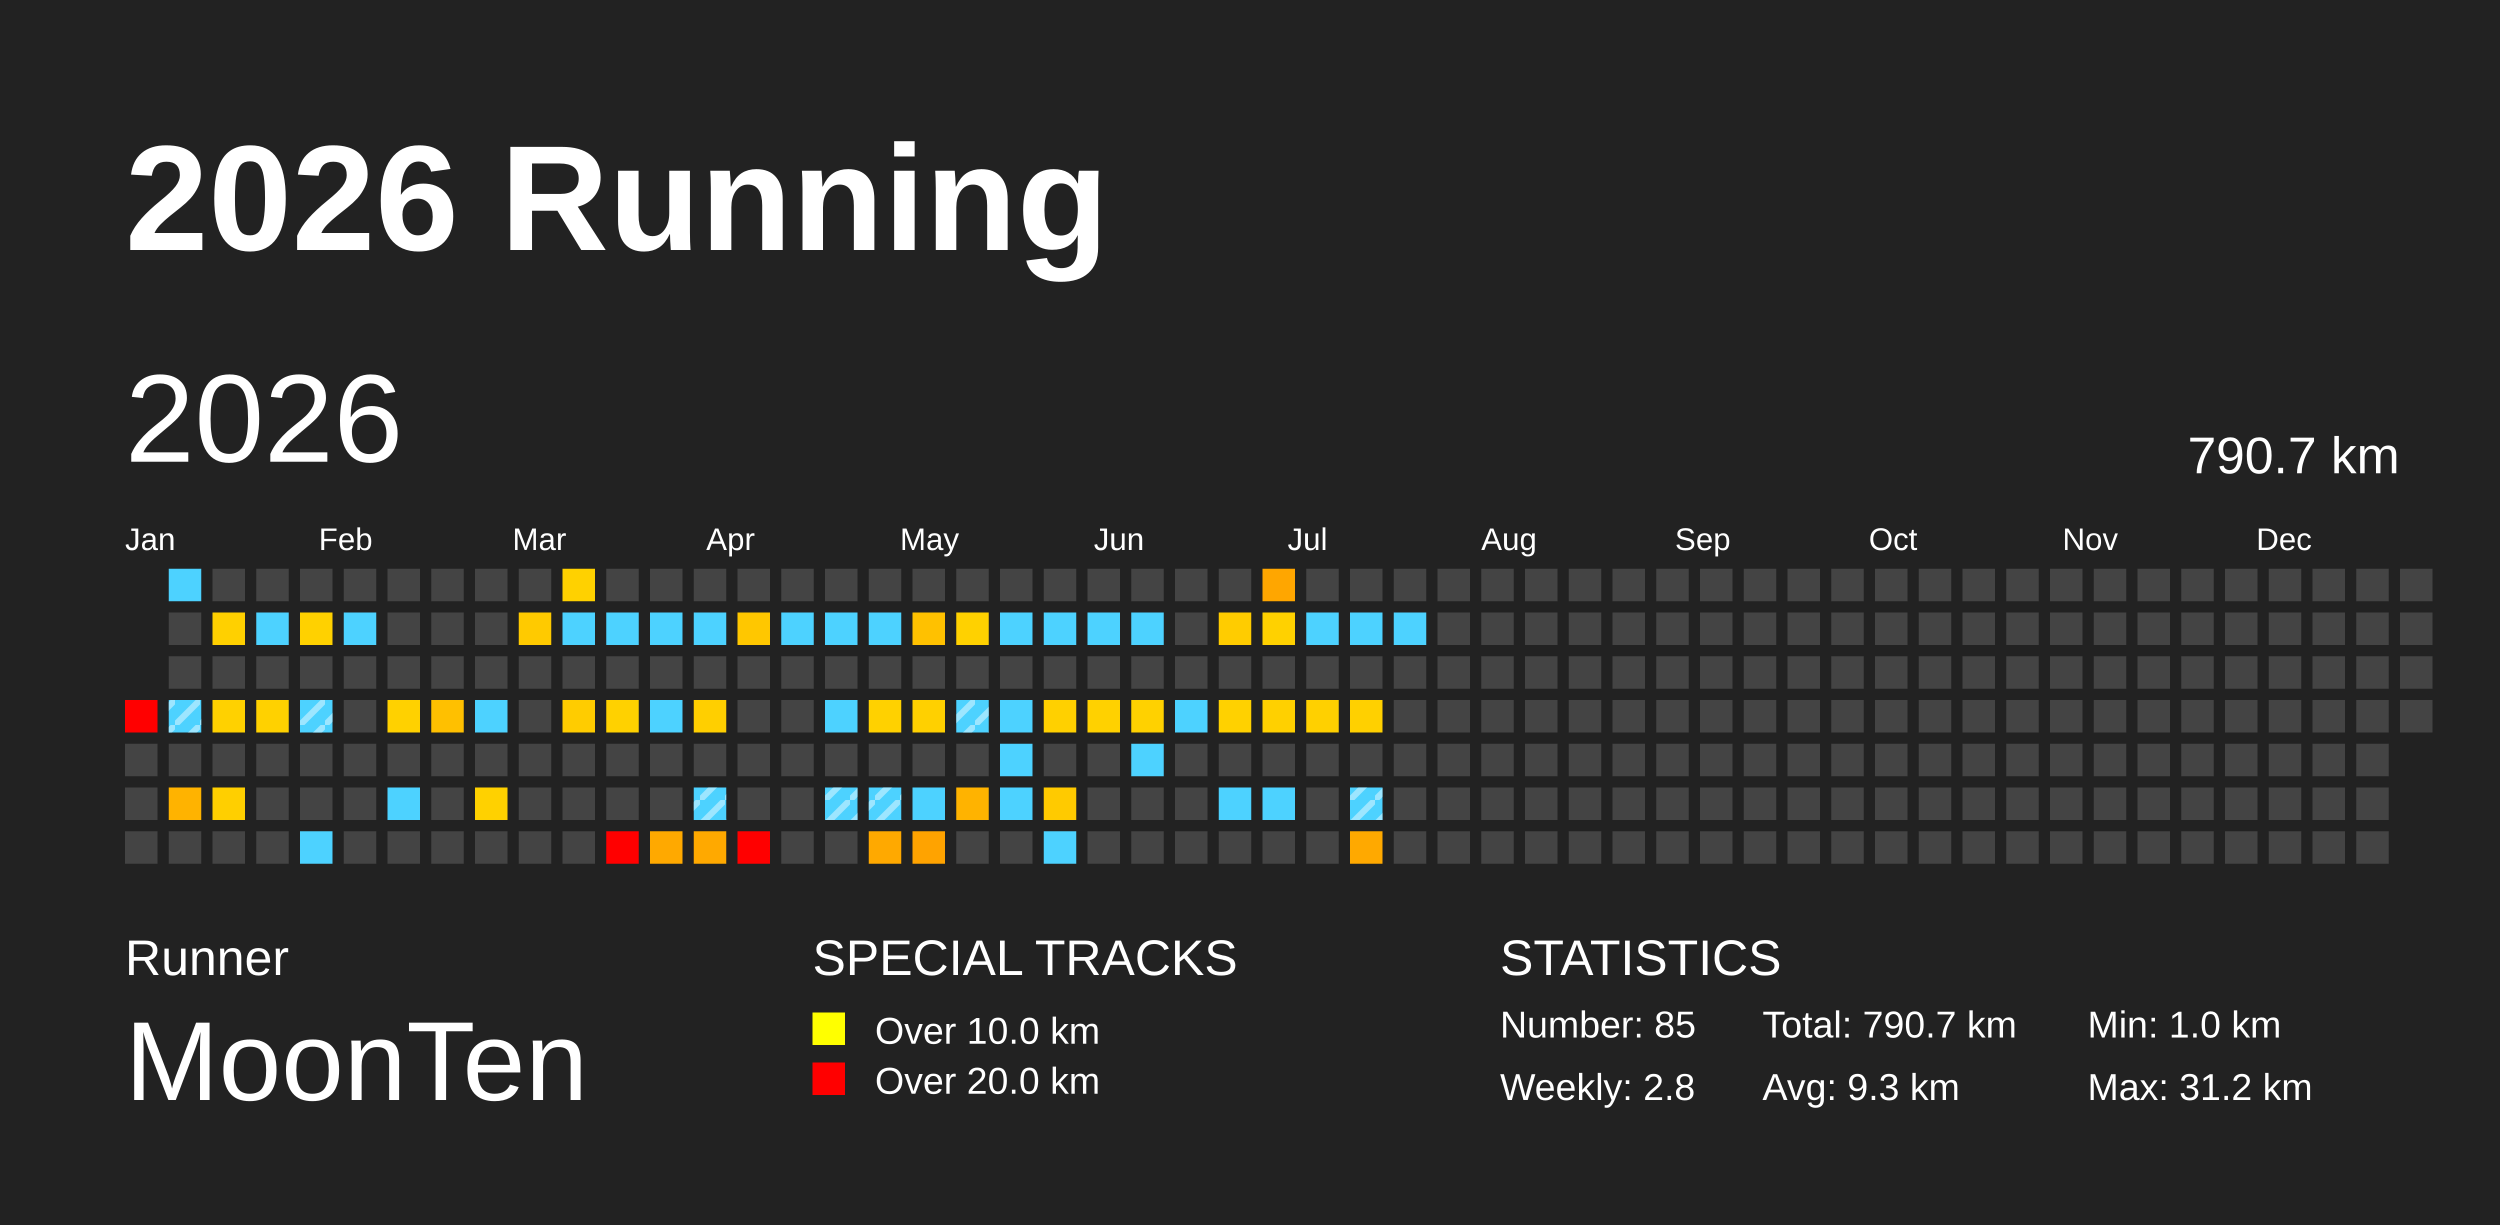
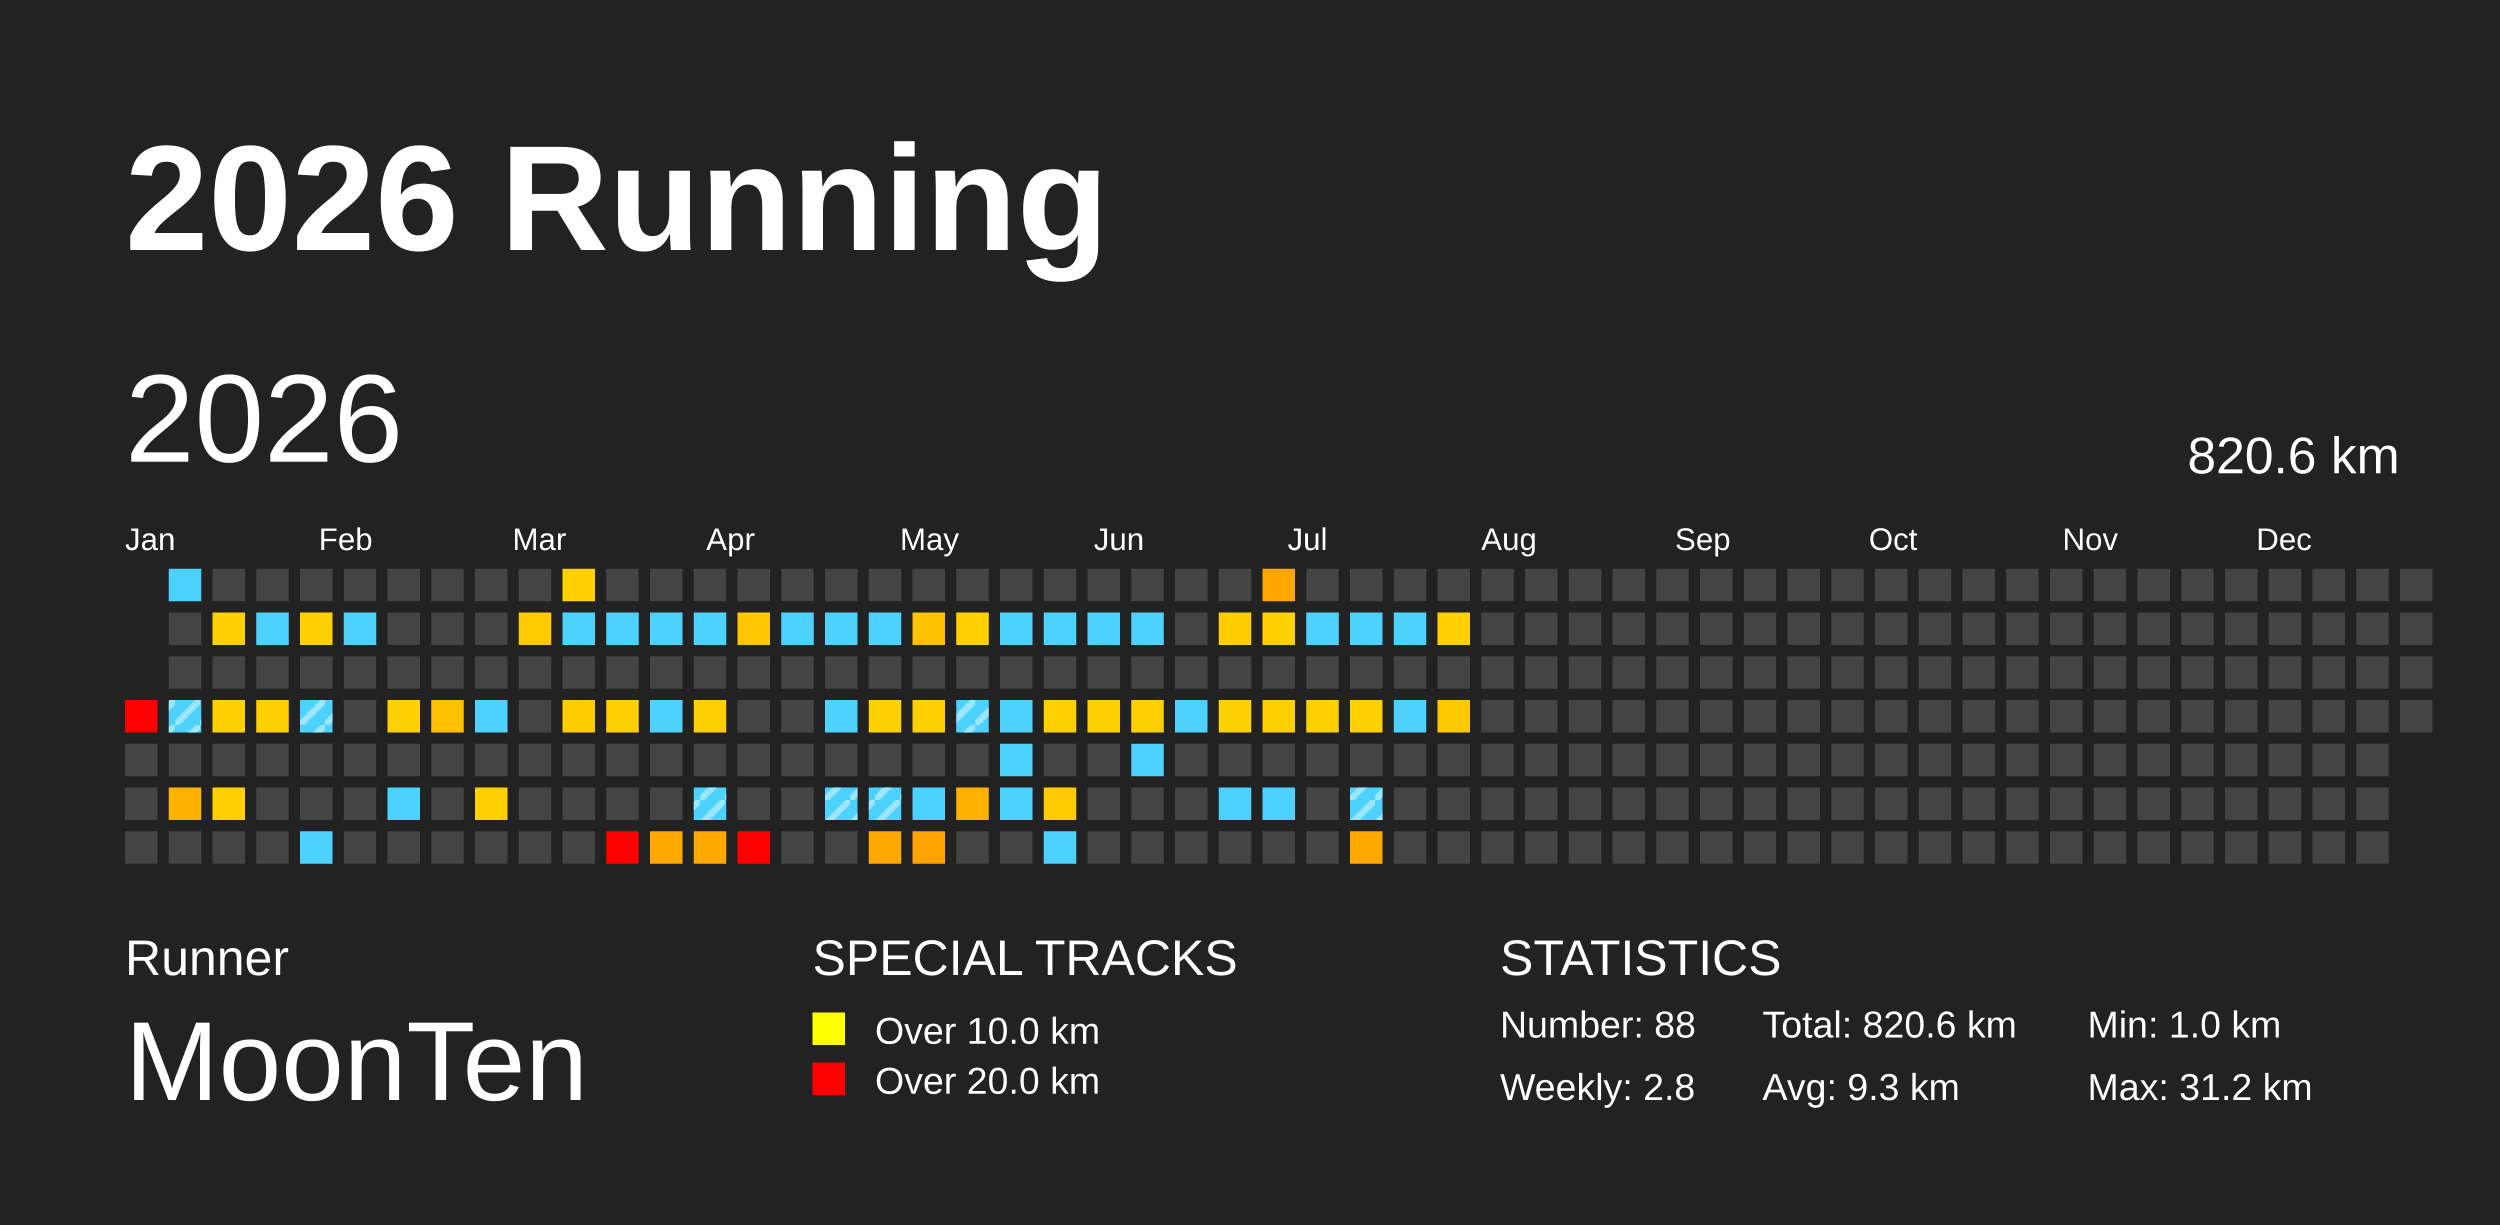
<svg xmlns="http://www.w3.org/2000/svg" baseProfile="full" height="98mm" version="1.1" viewBox="0,0,200,98" width="200mm">
  <defs>
    <pattern height="2" id="indoor-stripe" patternUnits="userSpaceOnUse" width="2">
      <line stroke="white" stroke-opacity="0.45" stroke-width="0.5" x1="0" x2="2" y1="2" y2="0" />
    </pattern>
  </defs>
  <rect fill="#222222" height="98" width="200" x="0" y="0" />
  <text fill="#FFFFFF" style="font-size:12px; font-family:Arial; font-weight:bold;" x="10" y="20">2026 Running</text>
  <text fill="#FFFFFF" style="font-size:4px; font-family:Arial" x="10" y="78">Runner</text>
  <text fill="#FFFFFF" style="font-size:9px; font-family:Arial" x="10" y="88">MoonTen</text>
  <text fill="#FFFFFF" style="font-size:4px; font-family:Arial" x="65" y="78">SPECIAL TRACKS</text>
  <rect fill="yellow" height="2.6" width="2.6" x="65" y="81" />
  <text fill="#FFFFFF" style="font-size:3px; font-family:Arial" x="70" y="83.5">Over 10.0 km</text>
  <rect fill="red" height="2.6" width="2.6" x="65" y="85" />
  <text fill="#FFFFFF" style="font-size:3px; font-family:Arial" x="70" y="87.5">Over 20.0 km</text>
  <text fill="#FFFFFF" style="font-size:4px; font-family:Arial" x="120" y="78">STATISTICS</text>
-   <text fill="#FFFFFF" style="font-size:3px; font-family:Arial" x="120" y="83">Number: 85</text>
+   <text fill="#FFFFFF" style="font-size:3px; font-family:Arial" x="120" y="83">Number: 88</text>
  <text fill="#FFFFFF" style="font-size:3px; font-family:Arial" x="120" y="88">Weekly: 2.8</text>
-   <text fill="#FFFFFF" style="font-size:3px; font-family:Arial" x="141" y="83">Total: 790.7 km</text>
+   <text fill="#FFFFFF" style="font-size:3px; font-family:Arial" x="141" y="83">Total: 820.6 km</text>
  <text fill="#FFFFFF" style="font-size:3px; font-family:Arial" x="141" y="88">Avg: 9.3 km</text>
  <text fill="#FFFFFF" style="font-size:3px; font-family:Arial" x="167" y="83">Min: 1.0 km</text>
  <text fill="#FFFFFF" style="font-size:3px; font-family:Arial" x="167" y="88">Max: 31.2 km</text>
  <text dominant-baseline="hanging" fill="#FFFFFF" style="font-size:10.0px; font-family:Arial;" x="10" y="30">2026</text>
-   <text dominant-baseline="hanging" fill="#FFFFFF" style="font-size:4.125px; font-family:Arial;" x="175" y="35">790.7 km</text>
+   <text dominant-baseline="hanging" fill="#FFFFFF" style="font-size:4.125px; font-family:Arial;" x="175" y="35">820.6 km</text>
  <text fill="#FFFFFF" style="font-size:2.5px; font-family:Arial" x="10.0" y="44">Jan</text>
  <text fill="#FFFFFF" style="font-size:2.5px; font-family:Arial" x="25.5" y="44">Feb</text>
  <text fill="#FFFFFF" style="font-size:2.5px; font-family:Arial" x="41.0" y="44">Mar</text>
  <text fill="#FFFFFF" style="font-size:2.5px; font-family:Arial" x="56.5" y="44">Apr</text>
  <text fill="#FFFFFF" style="font-size:2.5px; font-family:Arial" x="72.0" y="44">May</text>
  <text fill="#FFFFFF" style="font-size:2.5px; font-family:Arial" x="87.5" y="44">Jun</text>
  <text fill="#FFFFFF" style="font-size:2.5px; font-family:Arial" x="103.0" y="44">Jul</text>
  <text fill="#FFFFFF" style="font-size:2.5px; font-family:Arial" x="118.5" y="44">Aug</text>
  <text fill="#FFFFFF" style="font-size:2.5px; font-family:Arial" x="134.0" y="44">Sep</text>
  <text fill="#FFFFFF" style="font-size:2.5px; font-family:Arial" x="149.5" y="44">Oct</text>
  <text fill="#FFFFFF" style="font-size:2.5px; font-family:Arial" x="165.0" y="44">Nov</text>
  <text fill="#FFFFFF" style="font-size:2.5px; font-family:Arial" x="180.5" y="44">Dec</text>
  <rect fill="red" height="2.6" width="2.6" x="10.0" y="56.0" />
  <rect fill="#444444" height="2.6" width="2.6" x="10.0" y="59.5" />
  <rect fill="#444444" height="2.6" width="2.6" x="10.0" y="63.0" />
  <rect fill="#444444" height="2.6" width="2.6" x="10.0" y="66.5" />
  <rect fill="#4dd2ff" height="2.6" width="2.6" x="13.5" y="45.5" />
  <rect fill="#444444" height="2.6" width="2.6" x="13.5" y="49.0" />
  <rect fill="#444444" height="2.6" width="2.6" x="13.5" y="52.5" />
  <rect fill="#4dd2ff" height="2.6" width="2.6" x="13.5" y="56.0" />
  <rect fill="url(#indoor-stripe)" height="2.6" style="pointer-events: none;" width="2.6" x="13.5" y="56.0" />
  <rect fill="#444444" height="2.6" width="2.6" x="13.5" y="59.5" />
  <rect fill="#ffb300" height="2.6" width="2.6" x="13.5" y="63.0" />
  <rect fill="#444444" height="2.6" width="2.6" x="13.5" y="66.5" />
  <rect fill="#444444" height="2.6" width="2.6" x="17.0" y="45.5" />
  <rect fill="#ffd000" height="2.6" width="2.6" x="17.0" y="49.0" />
  <rect fill="#444444" height="2.6" width="2.6" x="17.0" y="52.5" />
  <rect fill="#ffd100" height="2.6" width="2.6" x="17.0" y="56.0" />
  <rect fill="#444444" height="2.6" width="2.6" x="17.0" y="59.5" />
  <rect fill="#ffcf00" height="2.6" width="2.6" x="17.0" y="63.0" />
  <rect fill="#444444" height="2.6" width="2.6" x="17.0" y="66.5" />
  <rect fill="#444444" height="2.6" width="2.6" x="20.5" y="45.5" />
  <rect fill="#4dd2ff" height="2.6" width="2.6" x="20.5" y="49.0" />
  <rect fill="#444444" height="2.6" width="2.6" x="20.5" y="52.5" />
  <rect fill="#ffd100" height="2.6" width="2.6" x="20.5" y="56.0" />
  <rect fill="#444444" height="2.6" width="2.6" x="20.5" y="59.5" />
  <rect fill="#444444" height="2.6" width="2.6" x="20.5" y="63.0" />
  <rect fill="#444444" height="2.6" width="2.6" x="20.5" y="66.5" />
  <rect fill="#444444" height="2.6" width="2.6" x="24.0" y="45.5" />
  <rect fill="#ffd100" height="2.6" width="2.6" x="24.0" y="49.0" />
  <rect fill="#444444" height="2.6" width="2.6" x="24.0" y="52.5" />
  <rect fill="#4dd2ff" height="2.6" width="2.6" x="24.0" y="56.0" />
  <rect fill="url(#indoor-stripe)" height="2.6" style="pointer-events: none;" width="2.6" x="24.0" y="56.0" />
  <rect fill="#444444" height="2.6" width="2.6" x="24.0" y="59.5" />
  <rect fill="#444444" height="2.6" width="2.6" x="24.0" y="63.0" />
  <rect fill="#4dd2ff" height="2.6" width="2.6" x="24.0" y="66.5" />
  <rect fill="#444444" height="2.6" width="2.6" x="27.5" y="45.5" />
  <rect fill="#4dd2ff" height="2.6" width="2.6" x="27.5" y="49.0" />
  <rect fill="#444444" height="2.6" width="2.6" x="27.5" y="52.5" />
  <rect fill="#444444" height="2.6" width="2.6" x="27.5" y="56.0" />
  <rect fill="#444444" height="2.6" width="2.6" x="27.5" y="59.5" />
  <rect fill="#444444" height="2.6" width="2.6" x="27.5" y="63.0" />
  <rect fill="#444444" height="2.6" width="2.6" x="27.5" y="66.5" />
  <rect fill="#444444" height="2.6" width="2.6" x="31.0" y="45.5" />
  <rect fill="#444444" height="2.6" width="2.6" x="31.0" y="49.0" />
  <rect fill="#444444" height="2.6" width="2.6" x="31.0" y="52.5" />
  <rect fill="#ffd100" height="2.6" width="2.6" x="31.0" y="56.0" />
  <rect fill="#444444" height="2.6" width="2.6" x="31.0" y="59.5" />
  <rect fill="#4dd2ff" height="2.6" width="2.6" x="31.0" y="63.0" />
  <rect fill="#444444" height="2.6" width="2.6" x="31.0" y="66.5" />
  <rect fill="#444444" height="2.6" width="2.6" x="34.5" y="45.5" />
  <rect fill="#444444" height="2.6" width="2.6" x="34.5" y="49.0" />
  <rect fill="#444444" height="2.6" width="2.6" x="34.5" y="52.5" />
  <rect fill="#ffc000" height="2.6" width="2.6" x="34.5" y="56.0" />
  <rect fill="#444444" height="2.6" width="2.6" x="34.5" y="59.5" />
  <rect fill="#444444" height="2.6" width="2.6" x="34.5" y="63.0" />
  <rect fill="#444444" height="2.6" width="2.6" x="34.5" y="66.5" />
  <rect fill="#444444" height="2.6" width="2.6" x="38.0" y="45.5" />
  <rect fill="#444444" height="2.6" width="2.6" x="38.0" y="49.0" />
  <rect fill="#444444" height="2.6" width="2.6" x="38.0" y="52.5" />
  <rect fill="#4dd2ff" height="2.6" width="2.6" x="38.0" y="56.0" />
  <rect fill="#444444" height="2.6" width="2.6" x="38.0" y="59.5" />
  <rect fill="#ffd100" height="2.6" width="2.6" x="38.0" y="63.0" />
  <rect fill="#444444" height="2.6" width="2.6" x="38.0" y="66.5" />
  <rect fill="#444444" height="2.6" width="2.6" x="41.5" y="45.5" />
  <rect fill="#ffca00" height="2.6" width="2.6" x="41.5" y="49.0" />
  <rect fill="#444444" height="2.6" width="2.6" x="41.5" y="52.5" />
  <rect fill="#444444" height="2.6" width="2.6" x="41.5" y="56.0" />
  <rect fill="#444444" height="2.6" width="2.6" x="41.5" y="59.5" />
  <rect fill="#444444" height="2.6" width="2.6" x="41.5" y="63.0" />
  <rect fill="#444444" height="2.6" width="2.6" x="41.5" y="66.5" />
  <rect fill="#ffd100" height="2.6" width="2.6" x="45.0" y="45.5" />
  <rect fill="#4dd2ff" height="2.6" width="2.6" x="45.0" y="49.0" />
  <rect fill="#444444" height="2.6" width="2.6" x="45.0" y="52.5" />
  <rect fill="#ffcc00" height="2.6" width="2.6" x="45.0" y="56.0" />
  <rect fill="#444444" height="2.6" width="2.6" x="45.0" y="59.5" />
  <rect fill="#444444" height="2.6" width="2.6" x="45.0" y="63.0" />
  <rect fill="#444444" height="2.6" width="2.6" x="45.0" y="66.5" />
  <rect fill="#444444" height="2.6" width="2.6" x="48.5" y="45.5" />
  <rect fill="#4dd2ff" height="2.6" width="2.6" x="48.5" y="49.0" />
  <rect fill="#444444" height="2.6" width="2.6" x="48.5" y="52.5" />
  <rect fill="#ffd100" height="2.6" width="2.6" x="48.5" y="56.0" />
  <rect fill="#444444" height="2.6" width="2.6" x="48.5" y="59.5" />
  <rect fill="#444444" height="2.6" width="2.6" x="48.5" y="63.0" />
  <rect fill="red" height="2.6" width="2.6" x="48.5" y="66.5" />
  <rect fill="#444444" height="2.6" width="2.6" x="52.0" y="45.5" />
  <rect fill="#4dd2ff" height="2.6" width="2.6" x="52.0" y="49.0" />
  <rect fill="#444444" height="2.6" width="2.6" x="52.0" y="52.5" />
  <rect fill="#4dd2ff" height="2.6" width="2.6" x="52.0" y="56.0" />
  <rect fill="#444444" height="2.6" width="2.6" x="52.0" y="59.5" />
  <rect fill="#444444" height="2.6" width="2.6" x="52.0" y="63.0" />
  <rect fill="#ffa900" height="2.6" width="2.6" x="52.0" y="66.5" />
  <rect fill="#444444" height="2.6" width="2.6" x="55.5" y="45.5" />
  <rect fill="#4dd2ff" height="2.6" width="2.6" x="55.5" y="49.0" />
  <rect fill="#444444" height="2.6" width="2.6" x="55.5" y="52.5" />
  <rect fill="#ffcf00" height="2.6" width="2.6" x="55.5" y="56.0" />
  <rect fill="#444444" height="2.6" width="2.6" x="55.5" y="59.5" />
  <rect fill="#4dd2ff" height="2.6" width="2.6" x="55.5" y="63.0" />
  <rect fill="url(#indoor-stripe)" height="2.6" style="pointer-events: none;" width="2.6" x="55.5" y="63.0" />
  <rect fill="#ffa900" height="2.6" width="2.6" x="55.5" y="66.5" />
  <rect fill="#444444" height="2.6" width="2.6" x="59.0" y="45.5" />
  <rect fill="#ffc700" height="2.6" width="2.6" x="59.0" y="49.0" />
  <rect fill="#444444" height="2.6" width="2.6" x="59.0" y="52.5" />
  <rect fill="#444444" height="2.6" width="2.6" x="59.0" y="56.0" />
  <rect fill="#444444" height="2.6" width="2.6" x="59.0" y="59.5" />
  <rect fill="#444444" height="2.6" width="2.6" x="59.0" y="63.0" />
  <rect fill="red" height="2.6" width="2.6" x="59.0" y="66.5" />
  <rect fill="#444444" height="2.6" width="2.6" x="62.5" y="45.5" />
  <rect fill="#4dd2ff" height="2.6" width="2.6" x="62.5" y="49.0" />
  <rect fill="#444444" height="2.6" width="2.6" x="62.5" y="52.5" />
  <rect fill="#444444" height="2.6" width="2.6" x="62.5" y="56.0" />
  <rect fill="#444444" height="2.6" width="2.6" x="62.5" y="59.5" />
  <rect fill="#444444" height="2.6" width="2.6" x="62.5" y="63.0" />
  <rect fill="#444444" height="2.6" width="2.6" x="62.5" y="66.5" />
  <rect fill="#444444" height="2.6" width="2.6" x="66.0" y="45.5" />
  <rect fill="#4dd2ff" height="2.6" width="2.6" x="66.0" y="49.0" />
  <rect fill="#444444" height="2.6" width="2.6" x="66.0" y="52.5" />
  <rect fill="#4dd2ff" height="2.6" width="2.6" x="66.0" y="56.0" />
  <rect fill="#444444" height="2.6" width="2.6" x="66.0" y="59.5" />
  <rect fill="#4dd2ff" height="2.6" width="2.6" x="66.0" y="63.0" />
  <rect fill="url(#indoor-stripe)" height="2.6" style="pointer-events: none;" width="2.6" x="66.0" y="63.0" />
  <rect fill="#444444" height="2.6" width="2.6" x="66.0" y="66.5" />
  <rect fill="#444444" height="2.6" width="2.6" x="69.5" y="45.5" />
  <rect fill="#4dd2ff" height="2.6" width="2.6" x="69.5" y="49.0" />
  <rect fill="#444444" height="2.6" width="2.6" x="69.5" y="52.5" />
  <rect fill="#ffd100" height="2.6" width="2.6" x="69.5" y="56.0" />
  <rect fill="#444444" height="2.6" width="2.6" x="69.5" y="59.5" />
  <rect fill="#4dd2ff" height="2.6" width="2.6" x="69.5" y="63.0" />
  <rect fill="url(#indoor-stripe)" height="2.6" style="pointer-events: none;" width="2.6" x="69.5" y="63.0" />
  <rect fill="#ffa900" height="2.6" width="2.6" x="69.5" y="66.5" />
  <rect fill="#444444" height="2.6" width="2.6" x="73.0" y="45.5" />
  <rect fill="#ffc100" height="2.6" width="2.6" x="73.0" y="49.0" />
  <rect fill="#444444" height="2.6" width="2.6" x="73.0" y="52.5" />
  <rect fill="#ffd000" height="2.6" width="2.6" x="73.0" y="56.0" />
  <rect fill="#444444" height="2.6" width="2.6" x="73.0" y="59.5" />
  <rect fill="#4dd2ff" height="2.6" width="2.6" x="73.0" y="63.0" />
  <rect fill="#ffa300" height="2.6" width="2.6" x="73.0" y="66.5" />
  <rect fill="#444444" height="2.6" width="2.6" x="76.5" y="45.5" />
  <rect fill="#ffd100" height="2.6" width="2.6" x="76.5" y="49.0" />
  <rect fill="#444444" height="2.6" width="2.6" x="76.5" y="52.5" />
  <rect fill="#4dd2ff" height="2.6" width="2.6" x="76.5" y="56.0" />
  <rect fill="url(#indoor-stripe)" height="2.6" style="pointer-events: none;" width="2.6" x="76.5" y="56.0" />
  <rect fill="#444444" height="2.6" width="2.6" x="76.5" y="59.5" />
  <rect fill="#ffb300" height="2.6" width="2.6" x="76.5" y="63.0" />
  <rect fill="#444444" height="2.6" width="2.6" x="76.5" y="66.5" />
  <rect fill="#444444" height="2.6" width="2.6" x="80.0" y="45.5" />
  <rect fill="#4dd2ff" height="2.6" width="2.6" x="80.0" y="49.0" />
  <rect fill="#444444" height="2.6" width="2.6" x="80.0" y="52.5" />
  <rect fill="#4dd2ff" height="2.6" width="2.6" x="80.0" y="56.0" />
  <rect fill="#4dd2ff" height="2.6" width="2.6" x="80.0" y="59.5" />
  <rect fill="#4dd2ff" height="2.6" width="2.6" x="80.0" y="63.0" />
  <rect fill="#444444" height="2.6" width="2.6" x="80.0" y="66.5" />
  <rect fill="#444444" height="2.6" width="2.6" x="83.5" y="45.5" />
  <rect fill="#4dd2ff" height="2.6" width="2.6" x="83.5" y="49.0" />
  <rect fill="#444444" height="2.6" width="2.6" x="83.5" y="52.5" />
  <rect fill="#ffd000" height="2.6" width="2.6" x="83.5" y="56.0" />
  <rect fill="#444444" height="2.6" width="2.6" x="83.5" y="59.5" />
  <rect fill="#ffca00" height="2.6" width="2.6" x="83.5" y="63.0" />
  <rect fill="#4dd2ff" height="2.6" width="2.6" x="83.5" y="66.5" />
  <rect fill="#444444" height="2.6" width="2.6" x="87.0" y="45.5" />
  <rect fill="#4dd2ff" height="2.6" width="2.6" x="87.0" y="49.0" />
  <rect fill="#444444" height="2.6" width="2.6" x="87.0" y="52.5" />
  <rect fill="#ffd100" height="2.6" width="2.6" x="87.0" y="56.0" />
  <rect fill="#444444" height="2.6" width="2.6" x="87.0" y="59.5" />
  <rect fill="#444444" height="2.6" width="2.6" x="87.0" y="63.0" />
  <rect fill="#444444" height="2.6" width="2.6" x="87.0" y="66.5" />
  <rect fill="#444444" height="2.6" width="2.6" x="90.5" y="45.5" />
  <rect fill="#4dd2ff" height="2.6" width="2.6" x="90.5" y="49.0" />
  <rect fill="#444444" height="2.6" width="2.6" x="90.5" y="52.5" />
  <rect fill="#ffd100" height="2.6" width="2.6" x="90.5" y="56.0" />
  <rect fill="#4dd2ff" height="2.6" width="2.6" x="90.5" y="59.5" />
  <rect fill="#444444" height="2.6" width="2.6" x="90.5" y="63.0" />
  <rect fill="#444444" height="2.6" width="2.6" x="90.5" y="66.5" />
  <rect fill="#444444" height="2.6" width="2.6" x="94.0" y="45.5" />
  <rect fill="#444444" height="2.6" width="2.6" x="94.0" y="49.0" />
  <rect fill="#444444" height="2.6" width="2.6" x="94.0" y="52.5" />
  <rect fill="#4dd2ff" height="2.6" width="2.6" x="94.0" y="56.0" />
  <rect fill="#444444" height="2.6" width="2.6" x="94.0" y="59.5" />
  <rect fill="#444444" height="2.6" width="2.6" x="94.0" y="63.0" />
  <rect fill="#444444" height="2.6" width="2.6" x="94.0" y="66.5" />
  <rect fill="#444444" height="2.6" width="2.6" x="97.5" y="45.5" />
  <rect fill="#ffcc00" height="2.6" width="2.6" x="97.5" y="49.0" />
  <rect fill="#444444" height="2.6" width="2.6" x="97.5" y="52.5" />
  <rect fill="#ffd100" height="2.6" width="2.6" x="97.5" y="56.0" />
  <rect fill="#444444" height="2.6" width="2.6" x="97.5" y="59.5" />
  <rect fill="#4dd2ff" height="2.6" width="2.6" x="97.5" y="63.0" />
  <rect fill="#444444" height="2.6" width="2.6" x="97.5" y="66.5" />
  <rect fill="#ffa600" height="2.6" width="2.6" x="101.0" y="45.5" />
  <rect fill="#ffd100" height="2.6" width="2.6" x="101.0" y="49.0" />
  <rect fill="#444444" height="2.6" width="2.6" x="101.0" y="52.5" />
  <rect fill="#ffd000" height="2.6" width="2.6" x="101.0" y="56.0" />
  <rect fill="#444444" height="2.6" width="2.6" x="101.0" y="59.5" />
  <rect fill="#4dd2ff" height="2.6" width="2.6" x="101.0" y="63.0" />
  <rect fill="#444444" height="2.6" width="2.6" x="101.0" y="66.5" />
  <rect fill="#444444" height="2.6" width="2.6" x="104.5" y="45.5" />
  <rect fill="#4dd2ff" height="2.6" width="2.6" x="104.5" y="49.0" />
  <rect fill="#444444" height="2.6" width="2.6" x="104.5" y="52.5" />
  <rect fill="#ffd000" height="2.6" width="2.6" x="104.5" y="56.0" />
  <rect fill="#444444" height="2.6" width="2.6" x="104.5" y="59.5" />
  <rect fill="#444444" height="2.6" width="2.6" x="104.5" y="63.0" />
  <rect fill="#444444" height="2.6" width="2.6" x="104.5" y="66.5" />
  <rect fill="#444444" height="2.6" width="2.6" x="108.0" y="45.5" />
  <rect fill="#4dd2ff" height="2.6" width="2.6" x="108.0" y="49.0" />
  <rect fill="#444444" height="2.6" width="2.6" x="108.0" y="52.5" />
  <rect fill="#ffd000" height="2.6" width="2.6" x="108.0" y="56.0" />
  <rect fill="#444444" height="2.6" width="2.6" x="108.0" y="59.5" />
  <rect fill="#4dd2ff" height="2.6" width="2.6" x="108.0" y="63.0" />
  <rect fill="url(#indoor-stripe)" height="2.6" style="pointer-events: none;" width="2.6" x="108.0" y="63.0" />
  <rect fill="#ffa900" height="2.6" width="2.6" x="108.0" y="66.5" />
  <rect fill="#444444" height="2.6" width="2.6" x="111.5" y="45.5" />
  <rect fill="#4dd2ff" height="2.6" width="2.6" x="111.5" y="49.0" />
  <rect fill="#444444" height="2.6" width="2.6" x="111.5" y="52.5" />
-   <rect fill="#444444" height="2.6" width="2.6" x="111.5" y="56.0" />
+   <rect fill="#4dd2ff" height="2.6" width="2.6" x="111.5" y="56.0" />
  <rect fill="#444444" height="2.6" width="2.6" x="111.5" y="59.5" />
  <rect fill="#444444" height="2.6" width="2.6" x="111.5" y="63.0" />
  <rect fill="#444444" height="2.6" width="2.6" x="111.5" y="66.5" />
  <rect fill="#444444" height="2.6" width="2.6" x="115.0" y="45.5" />
-   <rect fill="#444444" height="2.6" width="2.6" x="115.0" y="49.0" />
+   <rect fill="#ffd000" height="2.6" width="2.6" x="115.0" y="49.0" />
  <rect fill="#444444" height="2.6" width="2.6" x="115.0" y="52.5" />
-   <rect fill="#444444" height="2.6" width="2.6" x="115.0" y="56.0" />
+   <rect fill="#ffc900" height="2.6" width="2.6" x="115.0" y="56.0" />
  <rect fill="#444444" height="2.6" width="2.6" x="115.0" y="59.5" />
  <rect fill="#444444" height="2.6" width="2.6" x="115.0" y="63.0" />
  <rect fill="#444444" height="2.6" width="2.6" x="115.0" y="66.5" />
  <rect fill="#444444" height="2.6" width="2.6" x="118.5" y="45.5" />
  <rect fill="#444444" height="2.6" width="2.6" x="118.5" y="49.0" />
  <rect fill="#444444" height="2.6" width="2.6" x="118.5" y="52.5" />
  <rect fill="#444444" height="2.6" width="2.6" x="118.5" y="56.0" />
  <rect fill="#444444" height="2.6" width="2.6" x="118.5" y="59.5" />
  <rect fill="#444444" height="2.6" width="2.6" x="118.5" y="63.0" />
  <rect fill="#444444" height="2.6" width="2.6" x="118.5" y="66.5" />
  <rect fill="#444444" height="2.6" width="2.6" x="122.0" y="45.5" />
  <rect fill="#444444" height="2.6" width="2.6" x="122.0" y="49.0" />
  <rect fill="#444444" height="2.6" width="2.6" x="122.0" y="52.5" />
  <rect fill="#444444" height="2.6" width="2.6" x="122.0" y="56.0" />
  <rect fill="#444444" height="2.6" width="2.6" x="122.0" y="59.5" />
  <rect fill="#444444" height="2.6" width="2.6" x="122.0" y="63.0" />
  <rect fill="#444444" height="2.6" width="2.6" x="122.0" y="66.5" />
  <rect fill="#444444" height="2.6" width="2.6" x="125.5" y="45.5" />
  <rect fill="#444444" height="2.6" width="2.6" x="125.5" y="49.0" />
  <rect fill="#444444" height="2.6" width="2.6" x="125.5" y="52.5" />
  <rect fill="#444444" height="2.6" width="2.6" x="125.5" y="56.0" />
  <rect fill="#444444" height="2.6" width="2.6" x="125.5" y="59.5" />
  <rect fill="#444444" height="2.6" width="2.6" x="125.5" y="63.0" />
  <rect fill="#444444" height="2.6" width="2.6" x="125.5" y="66.5" />
  <rect fill="#444444" height="2.6" width="2.6" x="129.0" y="45.5" />
  <rect fill="#444444" height="2.6" width="2.6" x="129.0" y="49.0" />
  <rect fill="#444444" height="2.6" width="2.6" x="129.0" y="52.5" />
  <rect fill="#444444" height="2.6" width="2.6" x="129.0" y="56.0" />
  <rect fill="#444444" height="2.6" width="2.6" x="129.0" y="59.5" />
  <rect fill="#444444" height="2.6" width="2.6" x="129.0" y="63.0" />
  <rect fill="#444444" height="2.6" width="2.6" x="129.0" y="66.5" />
  <rect fill="#444444" height="2.6" width="2.6" x="132.5" y="45.5" />
  <rect fill="#444444" height="2.6" width="2.6" x="132.5" y="49.0" />
  <rect fill="#444444" height="2.6" width="2.6" x="132.5" y="52.5" />
  <rect fill="#444444" height="2.6" width="2.6" x="132.5" y="56.0" />
  <rect fill="#444444" height="2.6" width="2.6" x="132.5" y="59.5" />
  <rect fill="#444444" height="2.6" width="2.6" x="132.5" y="63.0" />
  <rect fill="#444444" height="2.6" width="2.6" x="132.5" y="66.5" />
  <rect fill="#444444" height="2.6" width="2.6" x="136.0" y="45.5" />
  <rect fill="#444444" height="2.6" width="2.6" x="136.0" y="49.0" />
  <rect fill="#444444" height="2.6" width="2.6" x="136.0" y="52.5" />
  <rect fill="#444444" height="2.6" width="2.6" x="136.0" y="56.0" />
  <rect fill="#444444" height="2.6" width="2.6" x="136.0" y="59.5" />
  <rect fill="#444444" height="2.6" width="2.6" x="136.0" y="63.0" />
  <rect fill="#444444" height="2.6" width="2.6" x="136.0" y="66.5" />
  <rect fill="#444444" height="2.6" width="2.6" x="139.5" y="45.5" />
  <rect fill="#444444" height="2.6" width="2.6" x="139.5" y="49.0" />
  <rect fill="#444444" height="2.6" width="2.6" x="139.5" y="52.5" />
  <rect fill="#444444" height="2.6" width="2.6" x="139.5" y="56.0" />
  <rect fill="#444444" height="2.6" width="2.6" x="139.5" y="59.5" />
  <rect fill="#444444" height="2.6" width="2.6" x="139.5" y="63.0" />
  <rect fill="#444444" height="2.6" width="2.6" x="139.5" y="66.5" />
  <rect fill="#444444" height="2.6" width="2.6" x="143.0" y="45.5" />
  <rect fill="#444444" height="2.6" width="2.6" x="143.0" y="49.0" />
  <rect fill="#444444" height="2.6" width="2.6" x="143.0" y="52.5" />
  <rect fill="#444444" height="2.6" width="2.6" x="143.0" y="56.0" />
  <rect fill="#444444" height="2.6" width="2.6" x="143.0" y="59.5" />
  <rect fill="#444444" height="2.6" width="2.6" x="143.0" y="63.0" />
  <rect fill="#444444" height="2.6" width="2.6" x="143.0" y="66.5" />
  <rect fill="#444444" height="2.6" width="2.6" x="146.5" y="45.5" />
  <rect fill="#444444" height="2.6" width="2.6" x="146.5" y="49.0" />
  <rect fill="#444444" height="2.6" width="2.6" x="146.5" y="52.5" />
  <rect fill="#444444" height="2.6" width="2.6" x="146.5" y="56.0" />
  <rect fill="#444444" height="2.6" width="2.6" x="146.5" y="59.5" />
  <rect fill="#444444" height="2.6" width="2.6" x="146.5" y="63.0" />
  <rect fill="#444444" height="2.6" width="2.6" x="146.5" y="66.5" />
  <rect fill="#444444" height="2.6" width="2.6" x="150.0" y="45.5" />
  <rect fill="#444444" height="2.6" width="2.6" x="150.0" y="49.0" />
  <rect fill="#444444" height="2.6" width="2.6" x="150.0" y="52.5" />
  <rect fill="#444444" height="2.6" width="2.6" x="150.0" y="56.0" />
  <rect fill="#444444" height="2.6" width="2.6" x="150.0" y="59.5" />
  <rect fill="#444444" height="2.6" width="2.6" x="150.0" y="63.0" />
  <rect fill="#444444" height="2.6" width="2.6" x="150.0" y="66.5" />
  <rect fill="#444444" height="2.6" width="2.6" x="153.5" y="45.5" />
  <rect fill="#444444" height="2.6" width="2.6" x="153.5" y="49.0" />
  <rect fill="#444444" height="2.6" width="2.6" x="153.5" y="52.5" />
  <rect fill="#444444" height="2.6" width="2.6" x="153.5" y="56.0" />
  <rect fill="#444444" height="2.6" width="2.6" x="153.5" y="59.5" />
  <rect fill="#444444" height="2.6" width="2.6" x="153.5" y="63.0" />
  <rect fill="#444444" height="2.6" width="2.6" x="153.5" y="66.5" />
  <rect fill="#444444" height="2.6" width="2.6" x="157.0" y="45.5" />
  <rect fill="#444444" height="2.6" width="2.6" x="157.0" y="49.0" />
  <rect fill="#444444" height="2.6" width="2.6" x="157.0" y="52.5" />
  <rect fill="#444444" height="2.6" width="2.6" x="157.0" y="56.0" />
  <rect fill="#444444" height="2.6" width="2.6" x="157.0" y="59.5" />
  <rect fill="#444444" height="2.6" width="2.6" x="157.0" y="63.0" />
  <rect fill="#444444" height="2.6" width="2.6" x="157.0" y="66.5" />
  <rect fill="#444444" height="2.6" width="2.6" x="160.5" y="45.5" />
  <rect fill="#444444" height="2.6" width="2.6" x="160.5" y="49.0" />
  <rect fill="#444444" height="2.6" width="2.6" x="160.5" y="52.5" />
  <rect fill="#444444" height="2.6" width="2.6" x="160.5" y="56.0" />
  <rect fill="#444444" height="2.6" width="2.6" x="160.5" y="59.5" />
  <rect fill="#444444" height="2.6" width="2.6" x="160.5" y="63.0" />
  <rect fill="#444444" height="2.6" width="2.6" x="160.5" y="66.5" />
  <rect fill="#444444" height="2.6" width="2.6" x="164.0" y="45.5" />
  <rect fill="#444444" height="2.6" width="2.6" x="164.0" y="49.0" />
  <rect fill="#444444" height="2.6" width="2.6" x="164.0" y="52.5" />
  <rect fill="#444444" height="2.6" width="2.6" x="164.0" y="56.0" />
  <rect fill="#444444" height="2.6" width="2.6" x="164.0" y="59.5" />
  <rect fill="#444444" height="2.6" width="2.6" x="164.0" y="63.0" />
  <rect fill="#444444" height="2.6" width="2.6" x="164.0" y="66.5" />
  <rect fill="#444444" height="2.6" width="2.6" x="167.5" y="45.5" />
  <rect fill="#444444" height="2.6" width="2.6" x="167.5" y="49.0" />
  <rect fill="#444444" height="2.6" width="2.6" x="167.5" y="52.5" />
  <rect fill="#444444" height="2.6" width="2.6" x="167.5" y="56.0" />
  <rect fill="#444444" height="2.6" width="2.6" x="167.5" y="59.5" />
  <rect fill="#444444" height="2.6" width="2.6" x="167.5" y="63.0" />
  <rect fill="#444444" height="2.6" width="2.6" x="167.5" y="66.5" />
  <rect fill="#444444" height="2.6" width="2.6" x="171.0" y="45.5" />
  <rect fill="#444444" height="2.6" width="2.6" x="171.0" y="49.0" />
  <rect fill="#444444" height="2.6" width="2.6" x="171.0" y="52.5" />
  <rect fill="#444444" height="2.6" width="2.6" x="171.0" y="56.0" />
  <rect fill="#444444" height="2.6" width="2.6" x="171.0" y="59.5" />
  <rect fill="#444444" height="2.6" width="2.6" x="171.0" y="63.0" />
  <rect fill="#444444" height="2.6" width="2.6" x="171.0" y="66.5" />
  <rect fill="#444444" height="2.6" width="2.6" x="174.5" y="45.5" />
  <rect fill="#444444" height="2.6" width="2.6" x="174.5" y="49.0" />
  <rect fill="#444444" height="2.6" width="2.6" x="174.5" y="52.5" />
  <rect fill="#444444" height="2.6" width="2.6" x="174.5" y="56.0" />
  <rect fill="#444444" height="2.6" width="2.6" x="174.5" y="59.5" />
  <rect fill="#444444" height="2.6" width="2.6" x="174.5" y="63.0" />
  <rect fill="#444444" height="2.6" width="2.6" x="174.5" y="66.5" />
  <rect fill="#444444" height="2.6" width="2.6" x="178.0" y="45.5" />
  <rect fill="#444444" height="2.6" width="2.6" x="178.0" y="49.0" />
  <rect fill="#444444" height="2.6" width="2.6" x="178.0" y="52.5" />
  <rect fill="#444444" height="2.6" width="2.6" x="178.0" y="56.0" />
  <rect fill="#444444" height="2.6" width="2.6" x="178.0" y="59.5" />
  <rect fill="#444444" height="2.6" width="2.6" x="178.0" y="63.0" />
  <rect fill="#444444" height="2.6" width="2.6" x="178.0" y="66.5" />
  <rect fill="#444444" height="2.6" width="2.6" x="181.5" y="45.5" />
  <rect fill="#444444" height="2.6" width="2.6" x="181.5" y="49.0" />
  <rect fill="#444444" height="2.6" width="2.6" x="181.5" y="52.5" />
  <rect fill="#444444" height="2.6" width="2.6" x="181.5" y="56.0" />
  <rect fill="#444444" height="2.6" width="2.6" x="181.5" y="59.5" />
  <rect fill="#444444" height="2.6" width="2.6" x="181.5" y="63.0" />
  <rect fill="#444444" height="2.6" width="2.6" x="181.5" y="66.5" />
  <rect fill="#444444" height="2.6" width="2.6" x="185.0" y="45.5" />
  <rect fill="#444444" height="2.6" width="2.6" x="185.0" y="49.0" />
  <rect fill="#444444" height="2.6" width="2.6" x="185.0" y="52.5" />
  <rect fill="#444444" height="2.6" width="2.6" x="185.0" y="56.0" />
  <rect fill="#444444" height="2.6" width="2.6" x="185.0" y="59.5" />
  <rect fill="#444444" height="2.6" width="2.6" x="185.0" y="63.0" />
  <rect fill="#444444" height="2.6" width="2.6" x="185.0" y="66.5" />
  <rect fill="#444444" height="2.6" width="2.6" x="188.5" y="45.5" />
  <rect fill="#444444" height="2.6" width="2.6" x="188.5" y="49.0" />
  <rect fill="#444444" height="2.6" width="2.6" x="188.5" y="52.5" />
  <rect fill="#444444" height="2.6" width="2.6" x="188.5" y="56.0" />
  <rect fill="#444444" height="2.6" width="2.6" x="188.5" y="59.5" />
  <rect fill="#444444" height="2.6" width="2.6" x="188.5" y="63.0" />
  <rect fill="#444444" height="2.6" width="2.6" x="188.5" y="66.5" />
  <rect fill="#444444" height="2.6" width="2.6" x="192.0" y="45.5" />
  <rect fill="#444444" height="2.6" width="2.6" x="192.0" y="49.0" />
  <rect fill="#444444" height="2.6" width="2.6" x="192.0" y="52.5" />
  <rect fill="#444444" height="2.6" width="2.6" x="192.0" y="56.0" />
</svg>
